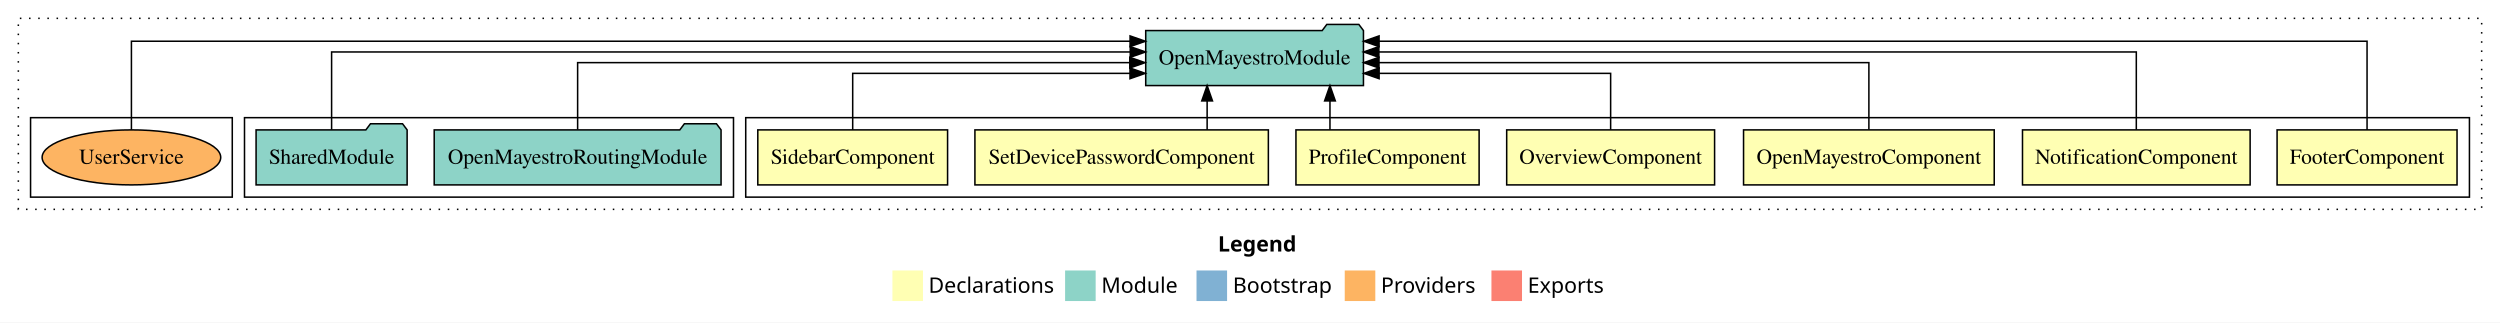
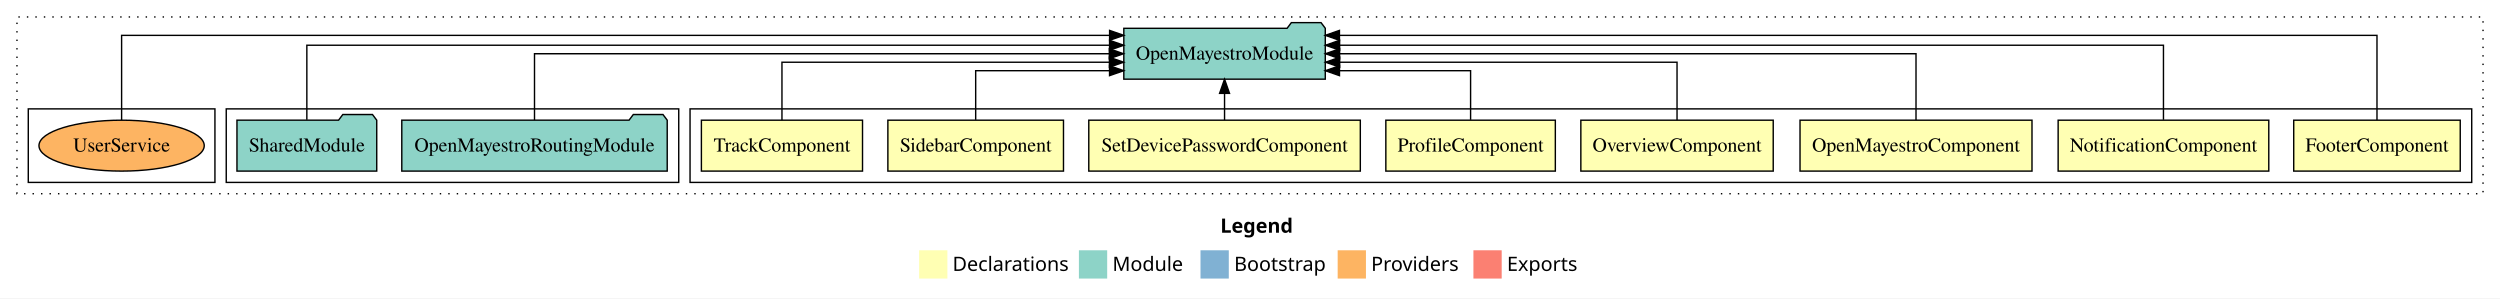
- <svg xmlns="http://www.w3.org/2000/svg" width="1636pt" height="211pt" viewBox="0.00 0.00 1636.00 211.00">
+ <svg xmlns="http://www.w3.org/2000/svg" width="1768pt" height="211pt" viewBox="0.00 0.00 1768.00 211.00">
  <g id="graph0" class="graph" transform="scale(1 1) rotate(0) translate(4 207)">
-     <polygon fill="#ffffff" stroke="transparent" points="-4,4 -4,-207 1632,-207 1632,4 -4,4" />
-     <text text-anchor="start" x="793.009" y="-42.4" font-family="sans-serif" font-weight="bold" font-size="14.00" fill="#000000">Legend</text>
-     <polygon fill="#ffffb3" stroke="transparent" points="580,-10 580,-30 600,-30 600,-10 580,-10" />
-     <text text-anchor="start" x="603.629" y="-15.4" font-family="sans-serif" font-size="14.00" fill="#000000">  Declarations</text>
-     <polygon fill="#8dd3c7" stroke="transparent" points="693,-10 693,-30 713,-30 713,-10 693,-10" />
-     <text text-anchor="start" x="716.725" y="-15.4" font-family="sans-serif" font-size="14.00" fill="#000000">  Module</text>
-     <polygon fill="#80b1d3" stroke="transparent" points="779,-10 779,-30 799,-30 799,-10 779,-10" />
-     <text text-anchor="start" x="802.781" y="-15.4" font-family="sans-serif" font-size="14.00" fill="#000000">  Bootstrap</text>
-     <polygon fill="#fdb462" stroke="transparent" points="876,-10 876,-30 896,-30 896,-10 876,-10" />
-     <text text-anchor="start" x="899.673" y="-15.4" font-family="sans-serif" font-size="14.00" fill="#000000">  Providers</text>
-     <polygon fill="#fb8072" stroke="transparent" points="972,-10 972,-30 992,-30 992,-10 972,-10" />
-     <text text-anchor="start" x="995.726" y="-15.4" font-family="sans-serif" font-size="14.00" fill="#000000">  Exports</text>
+     <polygon fill="#ffffff" stroke="transparent" points="-4,4 -4,-207 1764,-207 1764,4 -4,4" />
+     <text text-anchor="start" x="859.009" y="-42.4" font-family="sans-serif" font-weight="bold" font-size="14.00" fill="#000000">Legend</text>
+     <polygon fill="#ffffb3" stroke="transparent" points="646,-10 646,-30 666,-30 666,-10 646,-10" />
+     <text text-anchor="start" x="669.629" y="-15.4" font-family="sans-serif" font-size="14.00" fill="#000000">  Declarations</text>
+     <polygon fill="#8dd3c7" stroke="transparent" points="759,-10 759,-30 779,-30 779,-10 759,-10" />
+     <text text-anchor="start" x="782.725" y="-15.4" font-family="sans-serif" font-size="14.00" fill="#000000">  Module</text>
+     <polygon fill="#80b1d3" stroke="transparent" points="845,-10 845,-30 865,-30 865,-10 845,-10" />
+     <text text-anchor="start" x="868.781" y="-15.4" font-family="sans-serif" font-size="14.00" fill="#000000">  Bootstrap</text>
+     <polygon fill="#fdb462" stroke="transparent" points="942,-10 942,-30 962,-30 962,-10 942,-10" />
+     <text text-anchor="start" x="965.673" y="-15.4" font-family="sans-serif" font-size="14.00" fill="#000000">  Providers</text>
+     <polygon fill="#fb8072" stroke="transparent" points="1038,-10 1038,-30 1058,-30 1058,-10 1038,-10" />
+     <text text-anchor="start" x="1061.726" y="-15.4" font-family="sans-serif" font-size="14.00" fill="#000000">  Exports</text>
    <g id="clust1" class="cluster">
-       <polygon fill="none" stroke="#000000" stroke-dasharray="1,5" points="8,-70 8,-195 1620,-195 1620,-70 8,-70" />
+       <polygon fill="none" stroke="#000000" stroke-dasharray="1,5" points="8,-70 8,-195 1752,-195 1752,-70 8,-70" />
    </g>
    <g id="clust2" class="cluster">
-       <polygon fill="none" stroke="#000000" points="484,-78 484,-130 1612,-130 1612,-78 484,-78" />
+       <polygon fill="none" stroke="#000000" points="484,-78 484,-130 1744,-130 1744,-78 484,-78" />
    </g>
-     <g id="clust10" class="cluster">
+     <g id="clust11" class="cluster">
      <polygon fill="none" stroke="#000000" points="156,-78 156,-130 476,-130 476,-78 156,-78" />
    </g>
-     <g id="clust13" class="cluster">
+     <g id="clust14" class="cluster">
      <polygon fill="none" stroke="#000000" points="16,-78 16,-130 148,-130 148,-78 16,-78" />
    </g>
    <g id="node1" class="node">
-       <polygon fill="#ffffb3" stroke="#000000" points="1603.881,-122 1486.119,-122 1486.119,-86 1603.881,-86 1603.881,-122" />
-       <text text-anchor="middle" x="1545" y="-99.8" font-family="Times,serif" font-size="14.00" fill="#000000">FooterComponent</text>
+       <polygon fill="#ffffb3" stroke="#000000" points="1735.881,-122 1618.119,-122 1618.119,-86 1735.881,-86 1735.881,-122" />
+       <text text-anchor="middle" x="1677" y="-99.8" font-family="Times,serif" font-size="14.00" fill="#000000">FooterComponent</text>
+     </g>
+     <g id="node9" class="node">
+       <polygon fill="#8dd3c7" stroke="#000000" points="933.241,-187 930.241,-191 909.241,-191 906.241,-187 790.759,-187 790.759,-151 933.241,-151 933.241,-187" />
+       <text text-anchor="middle" x="862" y="-164.8" font-family="Times,serif" font-size="14.00" fill="#000000">OpenMayestroModule</text>
+     </g>
+     <g id="edge1" class="edge">
+       <path fill="none" stroke="#000000" d="M1677,-122.091C1677,-145.133 1677,-182 1677,-182 1677,-182 943.255,-182 943.255,-182" />
+       <polygon fill="#000000" stroke="#000000" points="943.255,-178.5 933.255,-182 943.255,-185.5 943.255,-178.5" />
+     </g>
+     <g id="node2" class="node">
+       <polygon fill="#ffffb3" stroke="#000000" points="1600.482,-122 1451.518,-122 1451.518,-86 1600.482,-86 1600.482,-122" />
+       <text text-anchor="middle" x="1526" y="-99.8" font-family="Times,serif" font-size="14.00" fill="#000000">NotificationComponent</text>
+     </g>
+     <g id="edge2" class="edge">
+       <path fill="none" stroke="#000000" d="M1526,-122.284C1526,-143.321 1526,-175 1526,-175 1526,-175 943.375,-175 943.375,-175" />
+       <polygon fill="#000000" stroke="#000000" points="943.375,-171.5 933.375,-175 943.375,-178.5 943.375,-171.5" />
+     </g>
+     <g id="node3" class="node">
+       <polygon fill="#ffffb3" stroke="#000000" points="1433.024,-122 1268.976,-122 1268.976,-86 1433.024,-86 1433.024,-122" />
+       <text text-anchor="middle" x="1351" y="-99.8" font-family="Times,serif" font-size="14.00" fill="#000000">OpenMayestroComponent</text>
+     </g>
+     <g id="edge3" class="edge">
+       <path fill="none" stroke="#000000" d="M1351,-122.106C1351,-141.339 1351,-169 1351,-169 1351,-169 943.366,-169 943.366,-169" />
+       <polygon fill="#000000" stroke="#000000" points="943.366,-165.5 933.366,-169 943.366,-172.5 943.366,-165.5" />
+     </g>
+     <g id="node4" class="node">
+       <polygon fill="#ffffb3" stroke="#000000" points="1250.027,-122 1113.973,-122 1113.973,-86 1250.027,-86 1250.027,-122" />
+       <text text-anchor="middle" x="1182" y="-99.8" font-family="Times,serif" font-size="14.00" fill="#000000">OverviewComponent</text>
+     </g>
+     <g id="edge4" class="edge">
+       <path fill="none" stroke="#000000" d="M1182,-122.022C1182,-139.373 1182,-163 1182,-163 1182,-163 943.416,-163 943.416,-163" />
+       <polygon fill="#000000" stroke="#000000" points="943.416,-159.5 933.416,-163 943.416,-166.5 943.416,-159.5" />
+     </g>
+     <g id="node5" class="node">
+       <polygon fill="#ffffb3" stroke="#000000" points="1095.933,-122 976.067,-122 976.067,-86 1095.933,-86 1095.933,-122" />
+       <text text-anchor="middle" x="1036" y="-99.8" font-family="Times,serif" font-size="14.00" fill="#000000">ProfileComponent</text>
+     </g>
+     <g id="edge5" class="edge">
+       <path fill="none" stroke="#000000" d="M1036,-122.24C1036,-137.571 1036,-157 1036,-157 1036,-157 943.274,-157 943.274,-157" />
+       <polygon fill="#000000" stroke="#000000" points="943.274,-153.5 933.274,-157 943.274,-160.5 943.274,-153.5" />
+     </g>
+     <g id="node6" class="node">
+       <polygon fill="#ffffb3" stroke="#000000" points="958.015,-122 765.985,-122 765.985,-86 958.015,-86 958.015,-122" />
+       <text text-anchor="middle" x="862" y="-99.8" font-family="Times,serif" font-size="14.00" fill="#000000">SetDevicePasswordComponent</text>
+     </g>
+     <g id="edge6" class="edge">
+       <path fill="none" stroke="#000000" d="M862,-122.106C862,-122.106 862,-140.991 862,-140.991" />
+       <polygon fill="#000000" stroke="#000000" points="858.5,-140.991 862,-150.991 865.5,-140.991 858.5,-140.991" />
+     </g>
+     <g id="node7" class="node">
+       <polygon fill="#ffffb3" stroke="#000000" points="748.095,-122 623.905,-122 623.905,-86 748.095,-86 748.095,-122" />
+       <text text-anchor="middle" x="686" y="-99.8" font-family="Times,serif" font-size="14.00" fill="#000000">SidebarComponent</text>
+     </g>
+     <g id="edge7" class="edge">
+       <path fill="none" stroke="#000000" d="M686,-122.24C686,-137.571 686,-157 686,-157 686,-157 780.668,-157 780.668,-157" />
+       <polygon fill="#000000" stroke="#000000" points="780.668,-160.5 790.668,-157 780.668,-153.5 780.668,-160.5" />
    </g>
    <g id="node8" class="node">
-       <polygon fill="#8dd3c7" stroke="#000000" points="888.241,-187 885.241,-191 864.241,-191 861.241,-187 745.759,-187 745.759,-151 888.241,-151 888.241,-187" />
-       <text text-anchor="middle" x="817" y="-164.8" font-family="Times,serif" font-size="14.00" fill="#000000">OpenMayestroModule</text>
+       <polygon fill="#ffffb3" stroke="#000000" points="605.975,-122 492.025,-122 492.025,-86 605.975,-86 605.975,-122" />
+       <text text-anchor="middle" x="549" y="-99.8" font-family="Times,serif" font-size="14.00" fill="#000000">TrackComponent</text>
    </g>
-     <g id="edge1" class="edge">
-       <path fill="none" stroke="#000000" d="M1545,-122.011C1545,-144.485 1545,-180 1545,-180 1545,-180 898.462,-180 898.462,-180" />
-       <polygon fill="#000000" stroke="#000000" points="898.462,-176.5 888.462,-180 898.462,-183.5 898.462,-176.5" />
+     <g id="edge8" class="edge">
+       <path fill="none" stroke="#000000" d="M549,-122.022C549,-139.373 549,-163 549,-163 549,-163 780.584,-163 780.584,-163" />
+       <polygon fill="#000000" stroke="#000000" points="780.584,-166.5 790.584,-163 780.584,-159.5 780.584,-166.5" />
    </g>
-     <g id="node2" class="node">
-       <polygon fill="#ffffb3" stroke="#000000" points="1468.482,-122 1319.518,-122 1319.518,-86 1468.482,-86 1468.482,-122" />
-       <text text-anchor="middle" x="1394" y="-99.8" font-family="Times,serif" font-size="14.00" fill="#000000">NotificationComponent</text>
-     </g>
-     <g id="edge2" class="edge">
-       <path fill="none" stroke="#000000" d="M1394,-122.129C1394,-142.572 1394,-173 1394,-173 1394,-173 898.33,-173 898.33,-173" />
-       <polygon fill="#000000" stroke="#000000" points="898.33,-169.5 888.33,-173 898.33,-176.5 898.33,-169.5" />
-     </g>
-     <g id="node3" class="node">
-       <polygon fill="#ffffb3" stroke="#000000" points="1301.024,-122 1136.976,-122 1136.976,-86 1301.024,-86 1301.024,-122" />
-       <text text-anchor="middle" x="1219" y="-99.8" font-family="Times,serif" font-size="14.00" fill="#000000">OpenMayestroComponent</text>
-     </g>
-     <g id="edge3" class="edge">
-       <path fill="none" stroke="#000000" d="M1219,-122.267C1219,-140.555 1219,-166 1219,-166 1219,-166 898.406,-166 898.406,-166" />
-       <polygon fill="#000000" stroke="#000000" points="898.406,-162.5 888.406,-166 898.406,-169.5 898.406,-162.5" />
-     </g>
-     <g id="node4" class="node">
-       <polygon fill="#ffffb3" stroke="#000000" points="1118.027,-122 981.973,-122 981.973,-86 1118.027,-86 1118.027,-122" />
-       <text text-anchor="middle" x="1050" y="-99.8" font-family="Times,serif" font-size="14.00" fill="#000000">OverviewComponent</text>
-     </g>
-     <g id="edge4" class="edge">
-       <path fill="none" stroke="#000000" d="M1050,-122.009C1050,-138.049 1050,-159 1050,-159 1050,-159 898.491,-159 898.491,-159" />
-       <polygon fill="#000000" stroke="#000000" points="898.491,-155.5 888.491,-159 898.491,-162.5 898.491,-155.5" />
-     </g>
-     <g id="node5" class="node">
-       <polygon fill="#ffffb3" stroke="#000000" points="963.933,-122 844.067,-122 844.067,-86 963.933,-86 963.933,-122" />
-       <text text-anchor="middle" x="904" y="-99.8" font-family="Times,serif" font-size="14.00" fill="#000000">ProfileComponent</text>
-     </g>
-     <g id="edge5" class="edge">
-       <path fill="none" stroke="#000000" d="M866.327,-122.106C866.327,-122.106 866.327,-140.991 866.327,-140.991" />
-       <polygon fill="#000000" stroke="#000000" points="862.827,-140.991 866.327,-150.991 869.827,-140.991 862.827,-140.991" />
-     </g>
-     <g id="node6" class="node">
-       <polygon fill="#ffffb3" stroke="#000000" points="826.015,-122 633.985,-122 633.985,-86 826.015,-86 826.015,-122" />
-       <text text-anchor="middle" x="730" y="-99.8" font-family="Times,serif" font-size="14.00" fill="#000000">SetDevicePasswordComponent</text>
-     </g>
-     <g id="edge6" class="edge">
-       <path fill="none" stroke="#000000" d="M785.944,-122.106C785.944,-122.106 785.944,-140.991 785.944,-140.991" />
-       <polygon fill="#000000" stroke="#000000" points="782.444,-140.991 785.944,-150.991 789.444,-140.991 782.444,-140.991" />
-     </g>
-     <g id="node7" class="node">
-       <polygon fill="#ffffb3" stroke="#000000" points="616.095,-122 491.905,-122 491.905,-86 616.095,-86 616.095,-122" />
-       <text text-anchor="middle" x="554" y="-99.8" font-family="Times,serif" font-size="14.00" fill="#000000">SidebarComponent</text>
-     </g>
-     <g id="edge7" class="edge">
-       <path fill="none" stroke="#000000" d="M554,-122.009C554,-138.049 554,-159 554,-159 554,-159 735.481,-159 735.481,-159" />
-       <polygon fill="#000000" stroke="#000000" points="735.481,-162.5 745.481,-159 735.481,-155.5 735.481,-162.5" />
-     </g>
-     <g id="node9" class="node">
+     <g id="node10" class="node">
      <polygon fill="#8dd3c7" stroke="#000000" points="467.858,-122 464.858,-126 443.858,-126 440.858,-122 280.142,-122 280.142,-86 467.858,-86 467.858,-122" />
      <text text-anchor="middle" x="374" y="-99.8" font-family="Times,serif" font-size="14.00" fill="#000000">OpenMayestroRoutingModule</text>
    </g>
-     <g id="edge8" class="edge">
-       <path fill="none" stroke="#000000" d="M374,-122.267C374,-140.555 374,-166 374,-166 374,-166 735.332,-166 735.332,-166" />
-       <polygon fill="#000000" stroke="#000000" points="735.332,-169.5 745.332,-166 735.332,-162.5 735.332,-169.5" />
+     <g id="edge9" class="edge">
+       <path fill="none" stroke="#000000" d="M374,-122.106C374,-141.339 374,-169 374,-169 374,-169 780.518,-169 780.518,-169" />
+       <polygon fill="#000000" stroke="#000000" points="780.518,-172.5 790.518,-169 780.518,-165.5 780.518,-172.5" />
    </g>
-     <g id="node10" class="node">
+     <g id="node11" class="node">
      <polygon fill="#8dd3c7" stroke="#000000" points="262.423,-122 259.423,-126 238.423,-126 235.423,-122 163.577,-122 163.577,-86 262.423,-86 262.423,-122" />
      <text text-anchor="middle" x="213" y="-99.8" font-family="Times,serif" font-size="14.00" fill="#000000">SharedModule</text>
    </g>
-     <g id="edge9" class="edge">
-       <path fill="none" stroke="#000000" d="M213,-122.129C213,-142.572 213,-173 213,-173 213,-173 735.64,-173 735.64,-173" />
-       <polygon fill="#000000" stroke="#000000" points="735.64,-176.5 745.64,-173 735.64,-169.5 735.64,-176.5" />
+     <g id="edge10" class="edge">
+       <path fill="none" stroke="#000000" d="M213,-122.284C213,-143.321 213,-175 213,-175 213,-175 780.689,-175 780.689,-175" />
+       <polygon fill="#000000" stroke="#000000" points="780.689,-178.5 790.689,-175 780.689,-171.5 780.689,-178.5" />
    </g>
-     <g id="node11" class="node">
+     <g id="node12" class="node">
      <ellipse fill="#fdb462" stroke="#000000" cx="82" cy="-104" rx="58.441" ry="18" />
      <text text-anchor="middle" x="82" y="-99.8" font-family="Times,serif" font-size="14.00" fill="#000000">UserService</text>
    </g>
-     <g id="edge10" class="edge">
-       <path fill="none" stroke="#000000" d="M82,-122.011C82,-144.485 82,-180 82,-180 82,-180 735.522,-180 735.522,-180" />
-       <polygon fill="#000000" stroke="#000000" points="735.522,-183.5 745.522,-180 735.522,-176.5 735.522,-183.5" />
+     <g id="edge11" class="edge">
+       <path fill="none" stroke="#000000" d="M82,-122.091C82,-145.133 82,-182 82,-182 82,-182 780.712,-182 780.712,-182" />
+       <polygon fill="#000000" stroke="#000000" points="780.712,-185.5 790.712,-182 780.712,-178.5 780.712,-185.5" />
    </g>
  </g>
</svg>
